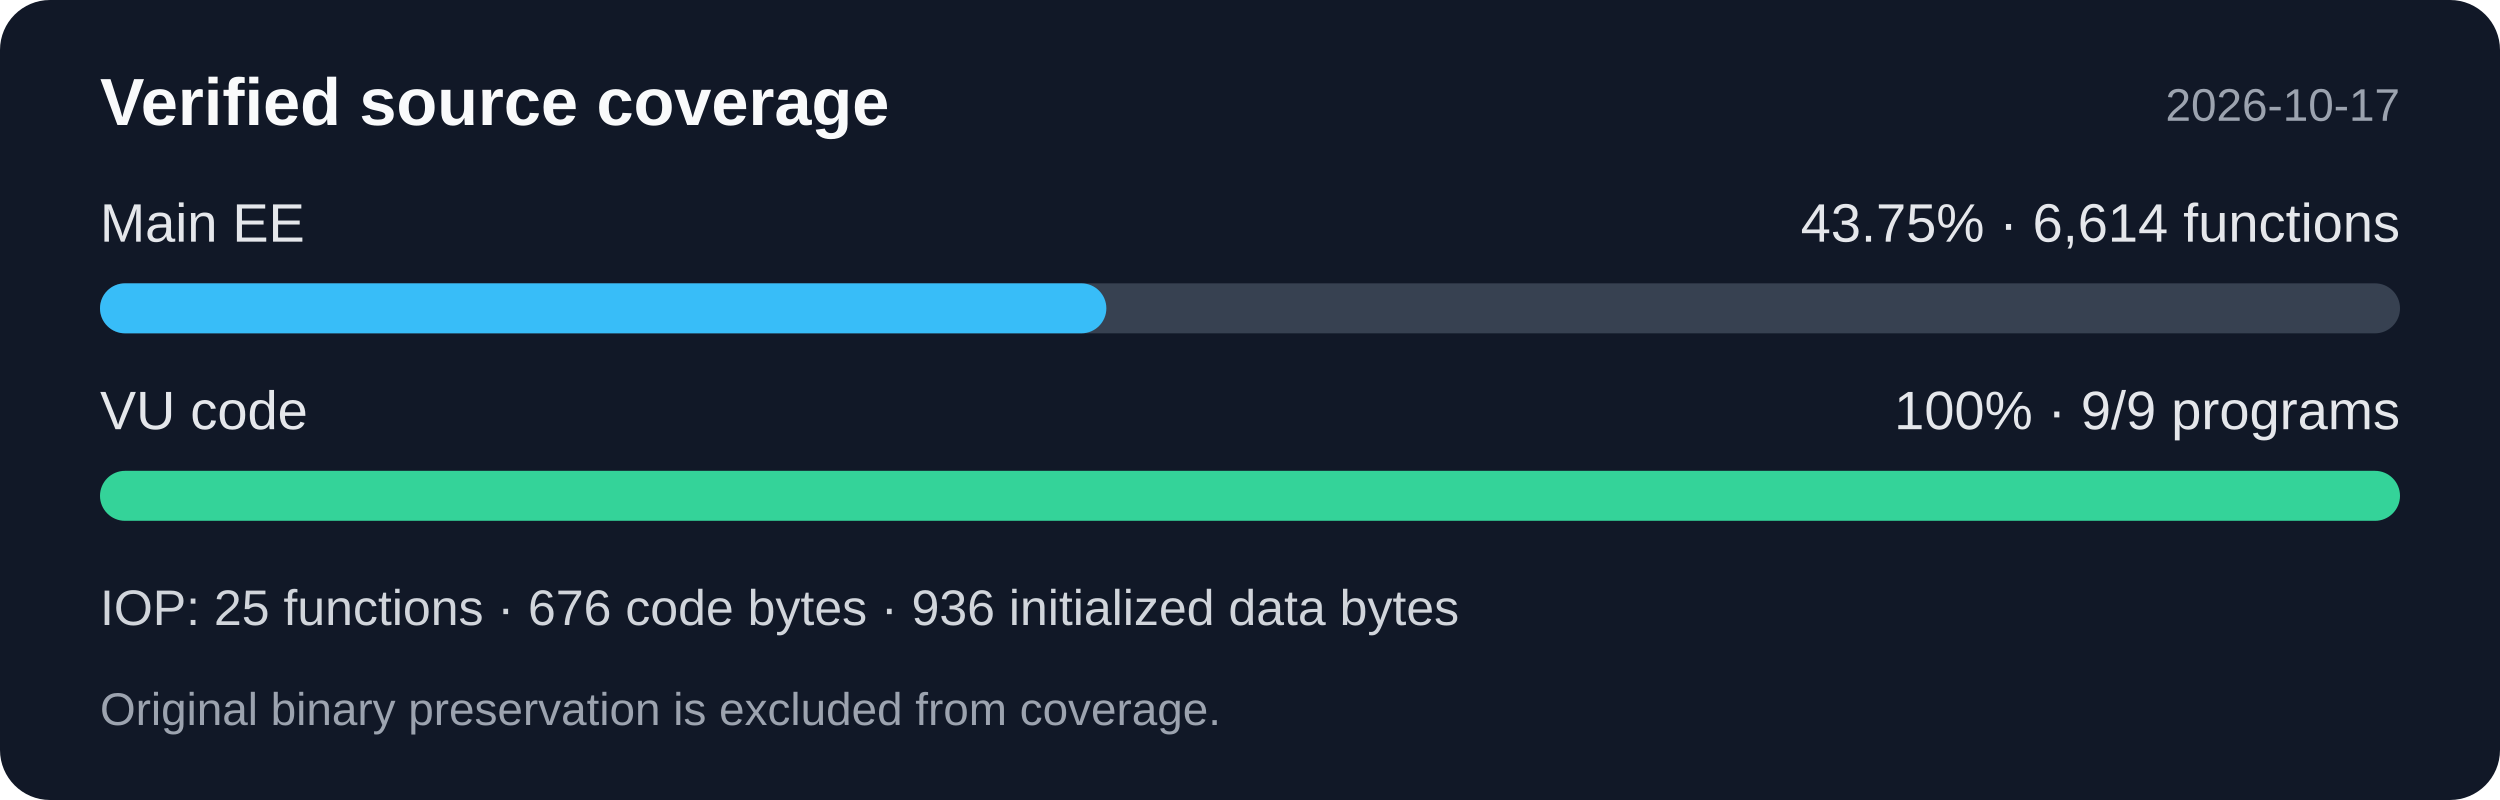
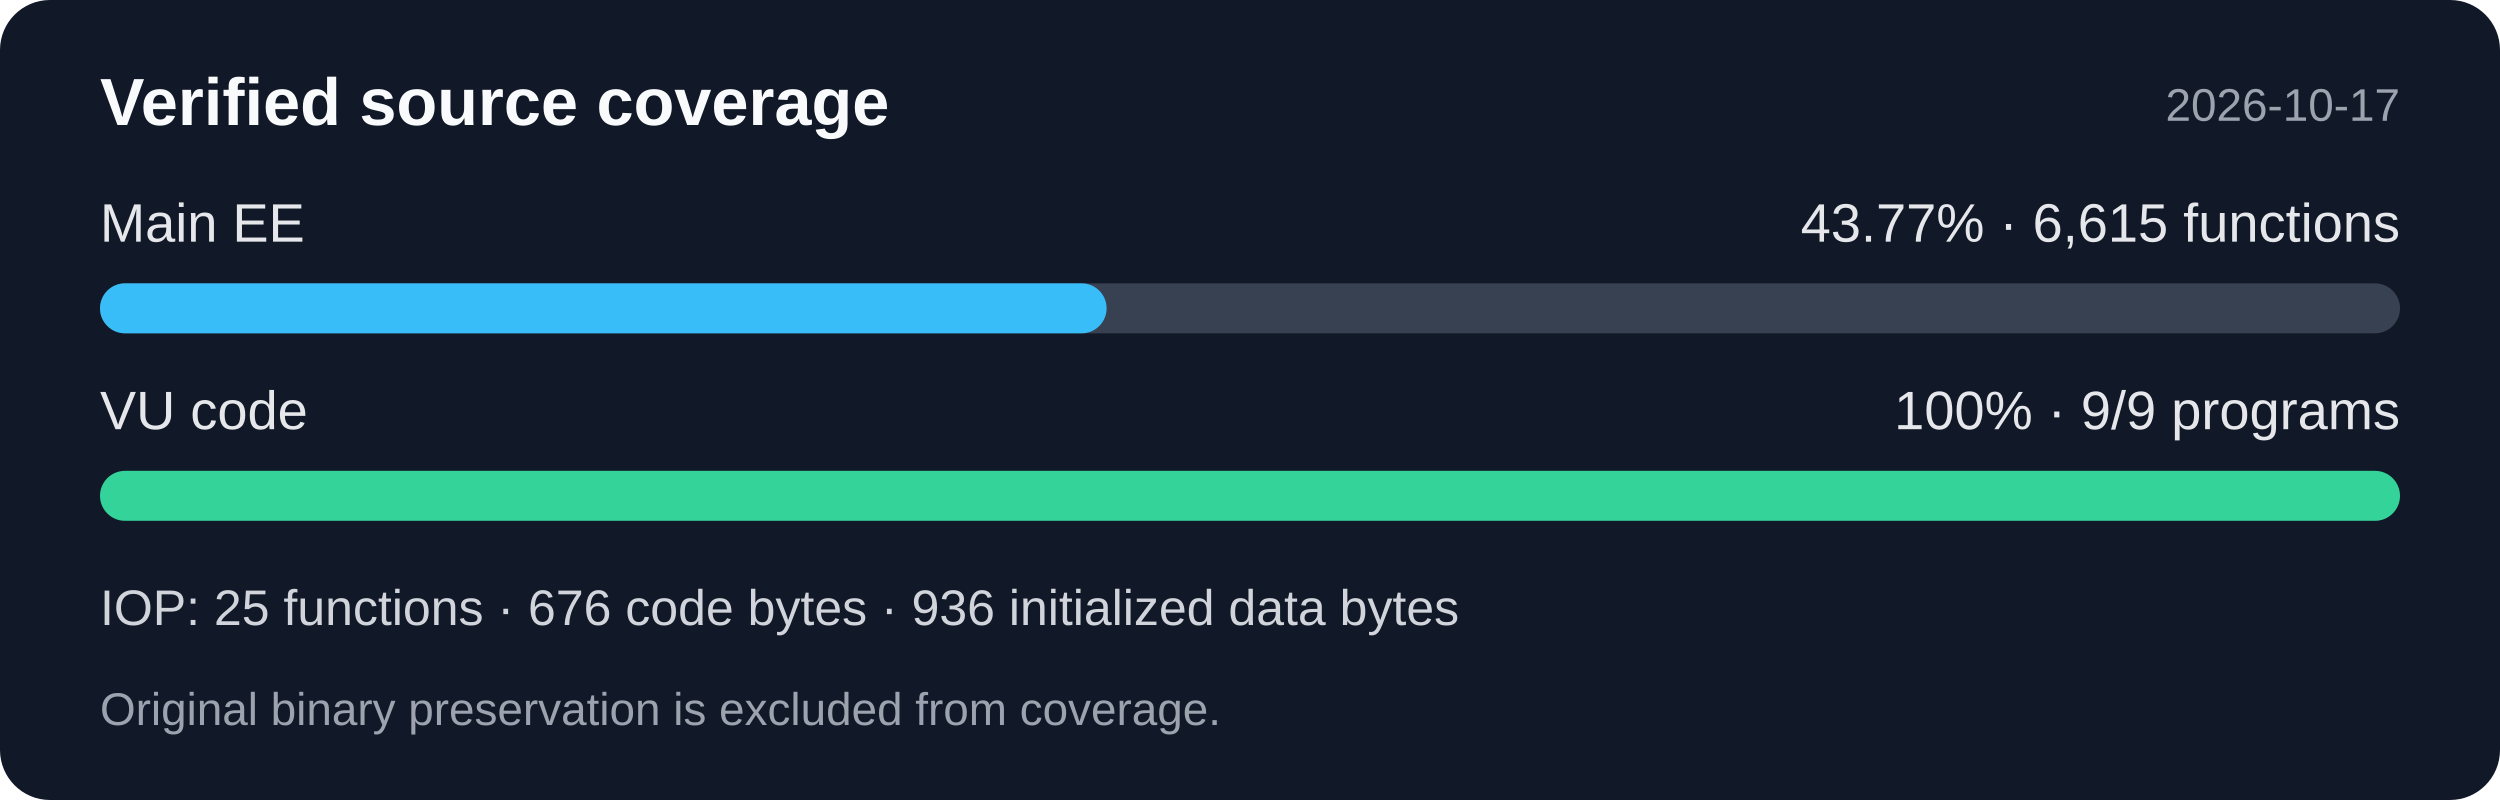
<svg xmlns="http://www.w3.org/2000/svg" width="600" height="192" viewBox="0 0 600 192" role="img" aria-labelledby="title desc">
  <rect width="600" height="192" rx="12" fill="#111827" />
  <g font-family="Segoe UI,Arial,sans-serif">
    <text x="24" y="30" fill="#f9fafb" font-size="16" font-weight="600">Verified source coverage</text>
    <text x="576" y="29" fill="#9ca3af" font-size="11" text-anchor="end">2026-10-17</text>
    <text x="24" y="58" fill="#e5e7eb" font-size="13">Main EE</text>
-     <text x="576" y="58" fill="#e5e7eb" font-size="13" text-anchor="end">43.75% · 6,614 functions</text>
+     <text x="576" y="58" fill="#e5e7eb" font-size="13" text-anchor="end">43.77% · 6,615 functions</text>
    <rect x="24" y="68" width="552" height="12" rx="6" fill="#374151" />
-     <rect x="24" y="68" width="241.527" height="12" rx="6" fill="#38bdf8" />
+     <rect x="24" y="68" width="241.586" height="12" rx="6" fill="#38bdf8" />
    <text x="24" y="103" fill="#e5e7eb" font-size="13">VU code</text>
    <text x="576" y="103" fill="#e5e7eb" font-size="13" text-anchor="end">100% · 9/9 programs</text>
    <rect x="24" y="113" width="552" height="12" rx="6" fill="#34d399" />
    <text x="24" y="150" fill="#d1d5db" font-size="12">IOP: 25 functions · 676 code bytes · 936 initialized data bytes</text>
    <text x="24" y="174" fill="#9ca3af" font-size="11">Original binary preservation is excluded from coverage.</text>
  </g>
</svg>
